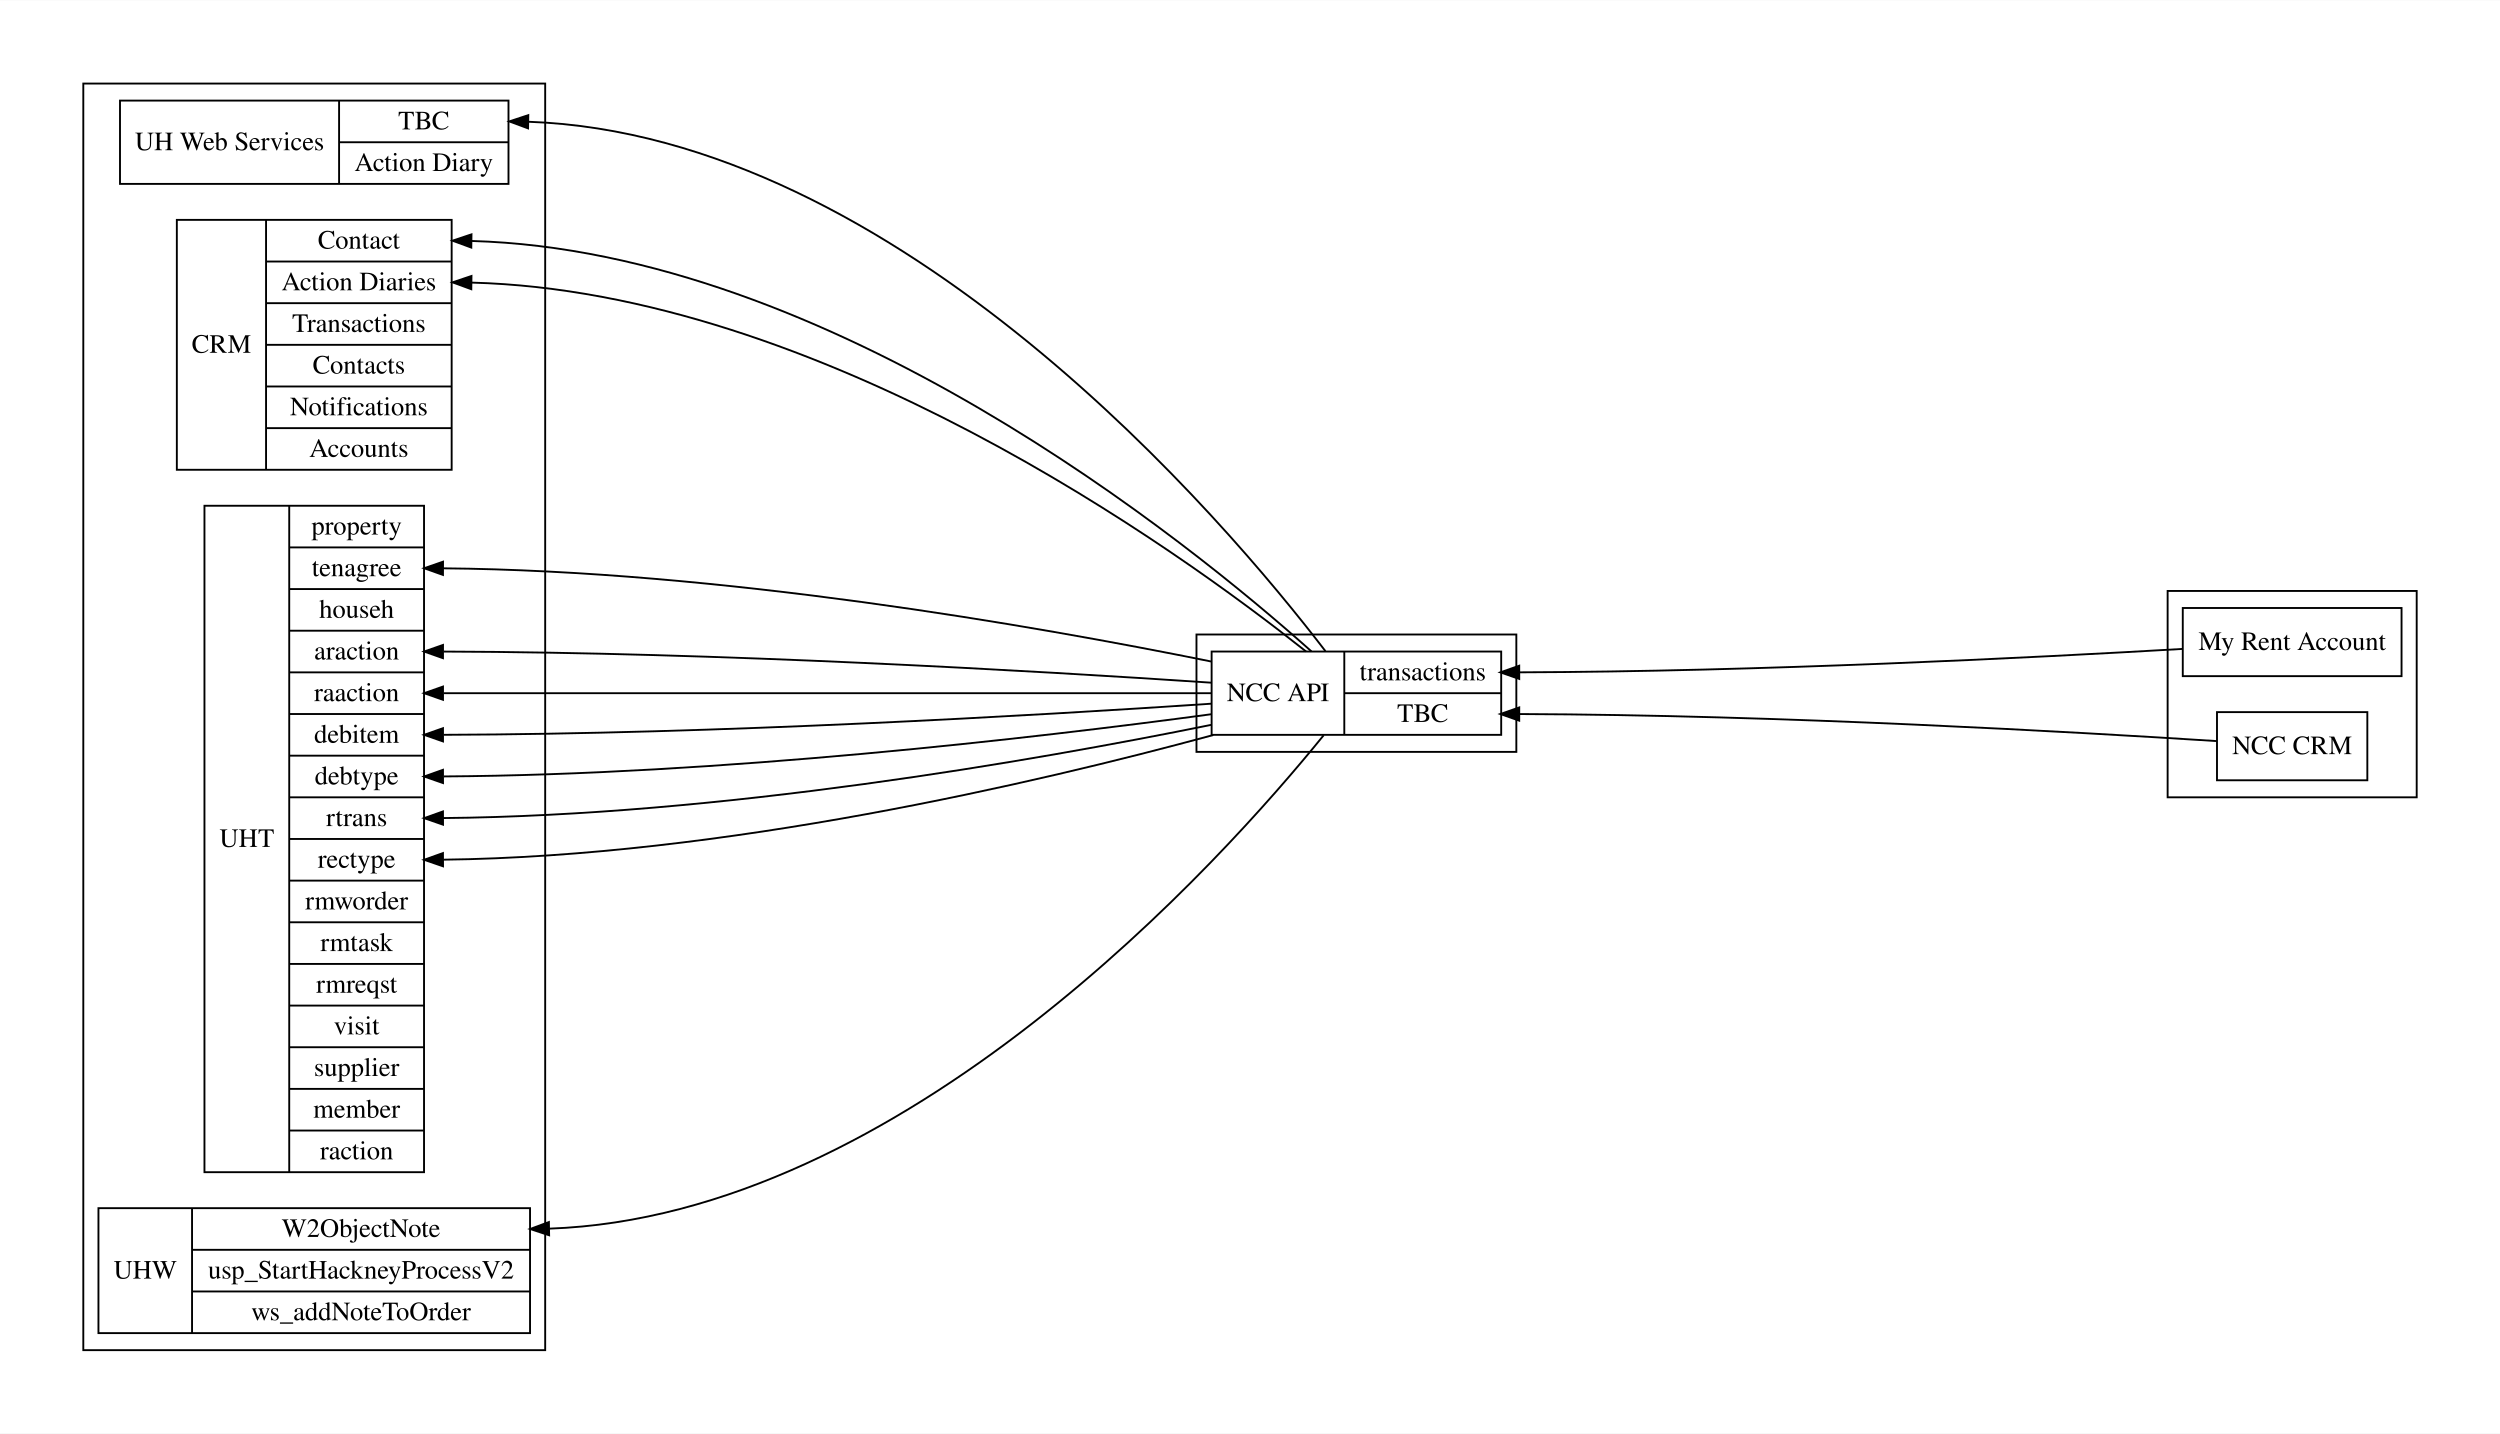
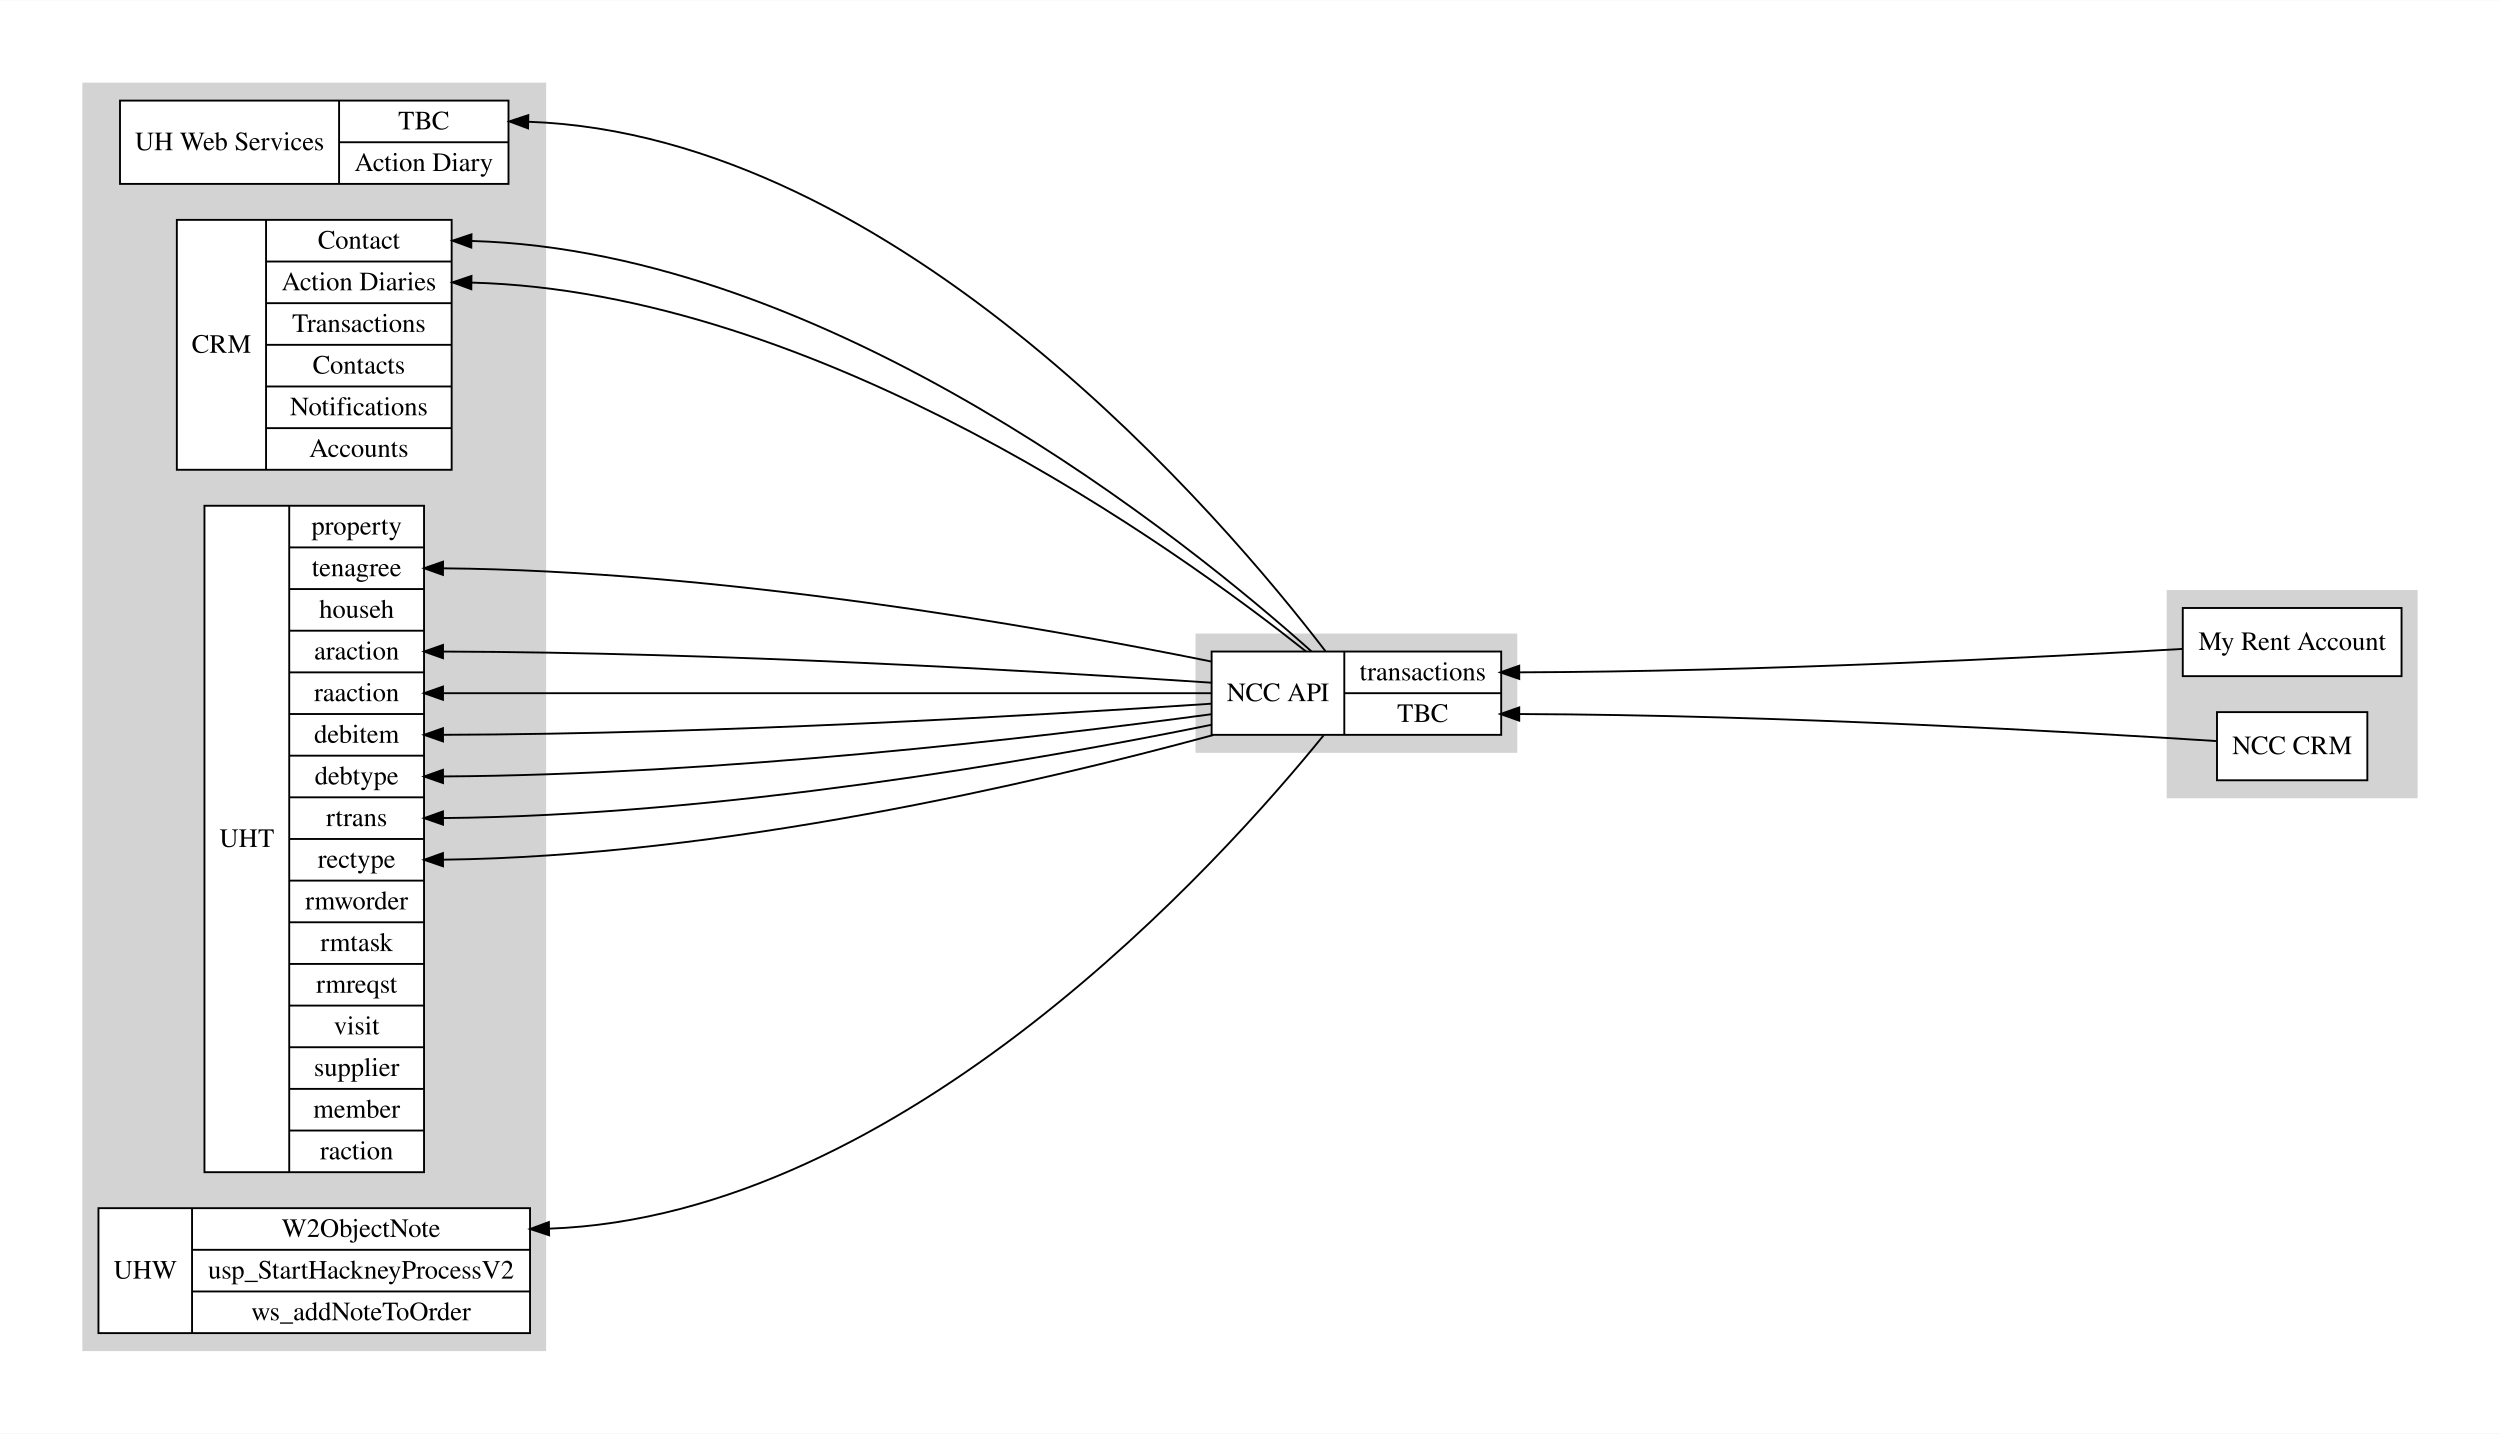
<svg xmlns="http://www.w3.org/2000/svg" width="1320pt" height="757pt" viewBox="0.00 0.00 1320.46 757.00">
  <g id="graph0" class="graph" transform="scale(1 1) rotate(0) translate(36 721)">
    <polygon fill="#ffffff" stroke="transparent" points="-36,36 -36,-721 1284.459,-721 1284.459,36 -36,36" />
    <g id="clust1" class="cluster">
-       <polygon fill="none" stroke="#000000" points="595.959,-324 595.959,-386 764.907,-386 764.907,-324 595.959,-324" />
+       <polygon fill="#d3d3d3" stroke="#d3d3d3" points="595.959,-324 595.959,-386 764.907,-386 764.907,-324 595.959,-324" />
    </g>
    <g id="clust2" class="cluster">
-       <polygon fill="none" stroke="#000000" points="8,-8 8,-677 251.959,-677 251.959,-8 8,-8" />
+       <polygon fill="#d3d3d3" stroke="#d3d3d3" points="8,-8 8,-677 251.959,-677 251.959,-8 8,-8" />
    </g>
    <g id="clust3" class="cluster">
-       <polygon fill="none" stroke="#000000" points="1108.907,-300 1108.907,-409 1240.459,-409 1240.459,-300 1108.907,-300" />
+       <polygon fill="#d3d3d3" stroke="#d3d3d3" points="1108.907,-300 1108.907,-409 1240.459,-409 1240.459,-300 1108.907,-300" />
    </g>
    <g id="node1" class="node">
-       <polygon fill="none" stroke="#000000" points="603.959,-333 603.959,-377 756.907,-377 756.907,-333 603.959,-333" />
+       <polygon fill="#ffffff" stroke="#000000" points="603.959,-333 603.959,-377 756.907,-377 756.907,-333 603.959,-333" />
      <text text-anchor="middle" x="638.999" y="-350.8" font-family="Times,serif" font-size="14.00" fill="#000000">NCC API</text>
      <polyline fill="none" stroke="#000000" points="674.038,-333 674.038,-377 " />
      <text text-anchor="middle" x="715.473" y="-361.8" font-family="Times,serif" font-size="14.00" fill="#000000">transactions</text>
      <polyline fill="none" stroke="#000000" points="674.038,-355 756.907,-355 " />
      <text text-anchor="middle" x="715.473" y="-339.8" font-family="Times,serif" font-size="14.00" fill="#000000">TBC</text>
    </g>
    <g id="node2" class="node">
-       <polygon fill="none" stroke="#000000" points="27.382,-624 27.382,-668 232.577,-668 232.577,-624 27.382,-624" />
+       <polygon fill="#ffffff" stroke="#000000" points="27.382,-624 27.382,-668 232.577,-668 232.577,-624 27.382,-624" />
      <text text-anchor="middle" x="85.24" y="-641.8" font-family="Times,serif" font-size="14.00" fill="#000000">UH Web Services</text>
      <polyline fill="none" stroke="#000000" points="143.098,-624 143.098,-668 " />
      <text text-anchor="middle" x="187.837" y="-652.8" font-family="Times,serif" font-size="14.00" fill="#000000">TBC</text>
      <polyline fill="none" stroke="#000000" points="143.098,-646 232.577,-646 " />
      <text text-anchor="middle" x="187.837" y="-630.8" font-family="Times,serif" font-size="14.00" fill="#000000">Action Diary</text>
    </g>
    <g id="edge1" class="edge">
      <path fill="none" stroke="#000000" d="M664.075,-377.207C611.548,-445.758 439.106,-649.861 243.218,-656.818" />
      <polygon fill="#000000" stroke="#000000" points="242.916,-653.322 232.98,-657 243.04,-660.321 242.916,-653.322" />
    </g>
    <g id="node3" class="node">
-       <polygon fill="none" stroke="#000000" points="57.402,-473 57.402,-605 202.557,-605 202.557,-473 57.402,-473" />
+       <polygon fill="#ffffff" stroke="#000000" points="57.402,-473 57.402,-605 202.557,-605 202.557,-473 57.402,-473" />
      <text text-anchor="middle" x="80.964" y="-534.8" font-family="Times,serif" font-size="14.00" fill="#000000">CRM</text>
      <polyline fill="none" stroke="#000000" points="104.526,-473 104.526,-605 " />
      <text text-anchor="middle" x="153.542" y="-589.8" font-family="Times,serif" font-size="14.00" fill="#000000">Contact</text>
      <polyline fill="none" stroke="#000000" points="104.526,-583 202.557,-583 " />
      <text text-anchor="middle" x="153.542" y="-567.8" font-family="Times,serif" font-size="14.00" fill="#000000">Action Diaries</text>
      <polyline fill="none" stroke="#000000" points="104.526,-561 202.557,-561 " />
      <text text-anchor="middle" x="153.542" y="-545.8" font-family="Times,serif" font-size="14.00" fill="#000000">Transactions</text>
      <polyline fill="none" stroke="#000000" points="104.526,-539 202.557,-539 " />
      <text text-anchor="middle" x="153.542" y="-523.8" font-family="Times,serif" font-size="14.00" fill="#000000">Contacts</text>
      <polyline fill="none" stroke="#000000" points="104.526,-517 202.557,-517 " />
      <text text-anchor="middle" x="153.542" y="-501.8" font-family="Times,serif" font-size="14.00" fill="#000000">Notifications</text>
      <polyline fill="none" stroke="#000000" points="104.526,-495 202.557,-495 " />
      <text text-anchor="middle" x="153.542" y="-479.8" font-family="Times,serif" font-size="14.00" fill="#000000">Accounts</text>
    </g>
    <g id="edge2" class="edge">
      <path fill="none" stroke="#000000" d="M656.707,-377.056C591.641,-435.183 402.593,-588.484 213.148,-593.855" />
      <polygon fill="#000000" stroke="#000000" points="212.929,-590.358 202.98,-594 213.028,-597.357 212.929,-590.358" />
    </g>
    <g id="edge3" class="edge">
      <path fill="none" stroke="#000000" d="M653.868,-377.001C585.717,-431.172 397.072,-566.975 213.127,-571.864" />
      <polygon fill="#000000" stroke="#000000" points="212.932,-568.367 202.98,-572 213.025,-575.366 212.932,-568.367" />
    </g>
    <g id="node4" class="node">
-       <polygon fill="none" stroke="#000000" points="71.993,-102 71.993,-454 187.966,-454 187.966,-102 71.993,-102" />
+       <polygon fill="#ffffff" stroke="#000000" points="71.993,-102 71.993,-454 187.966,-454 187.966,-102 71.993,-102" />
      <text text-anchor="middle" x="94.379" y="-273.8" font-family="Times,serif" font-size="14.00" fill="#000000">UHT</text>
      <polyline fill="none" stroke="#000000" points="116.766,-102 116.766,-454 " />
      <text text-anchor="middle" x="152.366" y="-438.8" font-family="Times,serif" font-size="14.00" fill="#000000">property</text>
      <polyline fill="none" stroke="#000000" points="116.766,-432 187.966,-432 " />
      <text text-anchor="middle" x="152.366" y="-416.8" font-family="Times,serif" font-size="14.00" fill="#000000">tenagree</text>
      <polyline fill="none" stroke="#000000" points="116.766,-410 187.966,-410 " />
      <text text-anchor="middle" x="152.366" y="-394.8" font-family="Times,serif" font-size="14.00" fill="#000000">househ</text>
      <polyline fill="none" stroke="#000000" points="116.766,-388 187.966,-388 " />
      <text text-anchor="middle" x="152.366" y="-372.8" font-family="Times,serif" font-size="14.00" fill="#000000">araction</text>
      <polyline fill="none" stroke="#000000" points="116.766,-366 187.966,-366 " />
      <text text-anchor="middle" x="152.366" y="-350.8" font-family="Times,serif" font-size="14.00" fill="#000000">raaction</text>
      <polyline fill="none" stroke="#000000" points="116.766,-344 187.966,-344 " />
      <text text-anchor="middle" x="152.366" y="-328.8" font-family="Times,serif" font-size="14.00" fill="#000000">debitem</text>
      <polyline fill="none" stroke="#000000" points="116.766,-322 187.966,-322 " />
      <text text-anchor="middle" x="152.366" y="-306.8" font-family="Times,serif" font-size="14.00" fill="#000000">debtype</text>
      <polyline fill="none" stroke="#000000" points="116.766,-300 187.966,-300 " />
      <text text-anchor="middle" x="152.366" y="-284.8" font-family="Times,serif" font-size="14.00" fill="#000000">rtrans</text>
      <polyline fill="none" stroke="#000000" points="116.766,-278 187.966,-278 " />
      <text text-anchor="middle" x="152.366" y="-262.8" font-family="Times,serif" font-size="14.00" fill="#000000">rectype</text>
      <polyline fill="none" stroke="#000000" points="116.766,-256 187.966,-256 " />
      <text text-anchor="middle" x="152.366" y="-240.8" font-family="Times,serif" font-size="14.00" fill="#000000">rmworder</text>
      <polyline fill="none" stroke="#000000" points="116.766,-234 187.966,-234 " />
      <text text-anchor="middle" x="152.366" y="-218.8" font-family="Times,serif" font-size="14.00" fill="#000000">rmtask</text>
      <polyline fill="none" stroke="#000000" points="116.766,-212 187.966,-212 " />
      <text text-anchor="middle" x="152.366" y="-196.8" font-family="Times,serif" font-size="14.00" fill="#000000">rmreqst</text>
      <polyline fill="none" stroke="#000000" points="116.766,-190 187.966,-190 " />
      <text text-anchor="middle" x="152.366" y="-174.8" font-family="Times,serif" font-size="14.00" fill="#000000">visit</text>
      <polyline fill="none" stroke="#000000" points="116.766,-168 187.966,-168 " />
      <text text-anchor="middle" x="152.366" y="-152.8" font-family="Times,serif" font-size="14.00" fill="#000000">supplier</text>
      <polyline fill="none" stroke="#000000" points="116.766,-146 187.966,-146 " />
      <text text-anchor="middle" x="152.366" y="-130.8" font-family="Times,serif" font-size="14.00" fill="#000000">member</text>
      <polyline fill="none" stroke="#000000" points="116.766,-124 187.966,-124 " />
      <text text-anchor="middle" x="152.366" y="-108.8" font-family="Times,serif" font-size="14.00" fill="#000000">raction</text>
    </g>
    <g id="edge4" class="edge">
      <path fill="none" stroke="#000000" d="M603.711,-360.551C509.15,-366.916 343.186,-376.536 198.369,-376.984" />
      <polygon fill="#000000" stroke="#000000" points="197.974,-373.484 187.98,-377 197.985,-380.484 197.974,-373.484" />
    </g>
    <g id="edge5" class="edge">
      <path fill="none" stroke="#000000" d="M603.664,-355C509.055,-355 343.041,-355 198.358,-355" />
      <polygon fill="#000000" stroke="#000000" points="197.98,-351.5 187.98,-355 197.98,-358.5 197.98,-351.5" />
    </g>
    <g id="edge6" class="edge">
      <path fill="none" stroke="#000000" d="M603.711,-349.449C509.15,-343.084 343.186,-333.464 198.369,-333.016" />
      <polygon fill="#000000" stroke="#000000" points="197.985,-329.516 187.98,-333 197.974,-336.516 197.985,-329.516" />
    </g>
    <g id="edge7" class="edge">
      <path fill="none" stroke="#000000" d="M603.853,-343.897C509.434,-331.168 343.618,-311.927 198.398,-311.032" />
      <polygon fill="#000000" stroke="#000000" points="197.99,-307.531 187.98,-311 197.969,-314.531 197.99,-307.531" />
    </g>
    <g id="edge8" class="edge">
      <path fill="none" stroke="#000000" d="M603.668,-371.74C509.317,-390.854 343.776,-419.671 197.996,-420.955" />
      <polygon fill="#000000" stroke="#000000" points="197.964,-417.455 187.98,-421 197.995,-424.455 197.964,-417.455" />
    </g>
    <g id="edge9" class="edge">
      <path fill="none" stroke="#000000" d="M603.668,-338.26C509.317,-319.146 343.776,-290.329 197.996,-289.045" />
      <polygon fill="#000000" stroke="#000000" points="197.995,-285.545 187.98,-289 197.964,-292.545 197.995,-285.545" />
    </g>
    <g id="edge10" class="edge">
      <path fill="none" stroke="#000000" d="M604.835,-332.908C510.966,-307.426 345.232,-268.783 198.091,-267.06" />
      <polygon fill="#000000" stroke="#000000" points="198,-263.559 187.98,-267 197.959,-270.559 198,-263.559" />
    </g>
    <g id="node5" class="node">
-       <polygon fill="none" stroke="#000000" points="16,-17 16,-83 243.959,-83 243.959,-17 16,-17" />
+       <polygon fill="#ffffff" stroke="#000000" points="16,-17 16,-83 243.959,-83 243.959,-17 16,-17" />
      <text text-anchor="middle" x="40.717" y="-45.8" font-family="Times,serif" font-size="14.00" fill="#000000">UHW</text>
      <polyline fill="none" stroke="#000000" points="65.435,-17 65.435,-83 " />
      <text text-anchor="middle" x="154.697" y="-67.8" font-family="Times,serif" font-size="14.00" fill="#000000">W2ObjectNote</text>
      <polyline fill="none" stroke="#000000" points="65.435,-61 243.959,-61 " />
      <text text-anchor="middle" x="154.697" y="-45.8" font-family="Times,serif" font-size="14.00" fill="#000000">usp_StartHackneyProcessV2</text>
      <polyline fill="none" stroke="#000000" points="65.435,-39 243.959,-39 " />
      <text text-anchor="middle" x="154.697" y="-23.8" font-family="Times,serif" font-size="14.00" fill="#000000">ws_addNoteToOrder</text>
    </g>
    <g id="edge11" class="edge">
      <path fill="none" stroke="#000000" d="M663.153,-332.793C610.057,-267.252 441.501,-78.784 254.059,-72.178" />
      <polygon fill="#000000" stroke="#000000" points="254.04,-68.677 243.98,-72 253.916,-75.676 254.04,-68.677" />
    </g>
    <g id="node6" class="node">
-       <polygon fill="none" stroke="#000000" points="1116.907,-364 1116.907,-400 1232.459,-400 1232.459,-364 1116.907,-364" />
+       <polygon fill="#ffffff" stroke="#000000" points="1116.907,-364 1116.907,-400 1232.459,-400 1232.459,-364 1116.907,-364" />
      <text text-anchor="middle" x="1174.683" y="-377.8" font-family="Times,serif" font-size="14.00" fill="#000000">My Rent Account</text>
    </g>
    <g id="edge12" class="edge">
      <path fill="none" stroke="#000000" d="M1116.863,-378.389C1038.309,-373.795 893.145,-366.402 766.666,-366.016" />
      <polygon fill="#000000" stroke="#000000" points="766.438,-362.515 756.433,-366 766.428,-369.515 766.438,-362.515" />
    </g>
    <g id="node7" class="node">
-       <polygon fill="none" stroke="#000000" points="1134.978,-309 1134.978,-345 1214.388,-345 1214.388,-309 1134.978,-309" />
+       <polygon fill="#ffffff" stroke="#000000" points="1134.978,-309 1134.978,-345 1214.388,-345 1214.388,-309 1134.978,-309" />
      <text text-anchor="middle" x="1174.683" y="-322.8" font-family="Times,serif" font-size="14.00" fill="#000000">NCC CRM</text>
    </g>
    <g id="edge13" class="edge">
      <path fill="none" stroke="#000000" d="M1134.914,-329.694C1062.417,-334.37 903.604,-343.538 766.671,-343.983" />
      <polygon fill="#000000" stroke="#000000" points="766.427,-340.483 756.433,-344 766.439,-347.483 766.427,-340.483" />
    </g>
  </g>
</svg>
